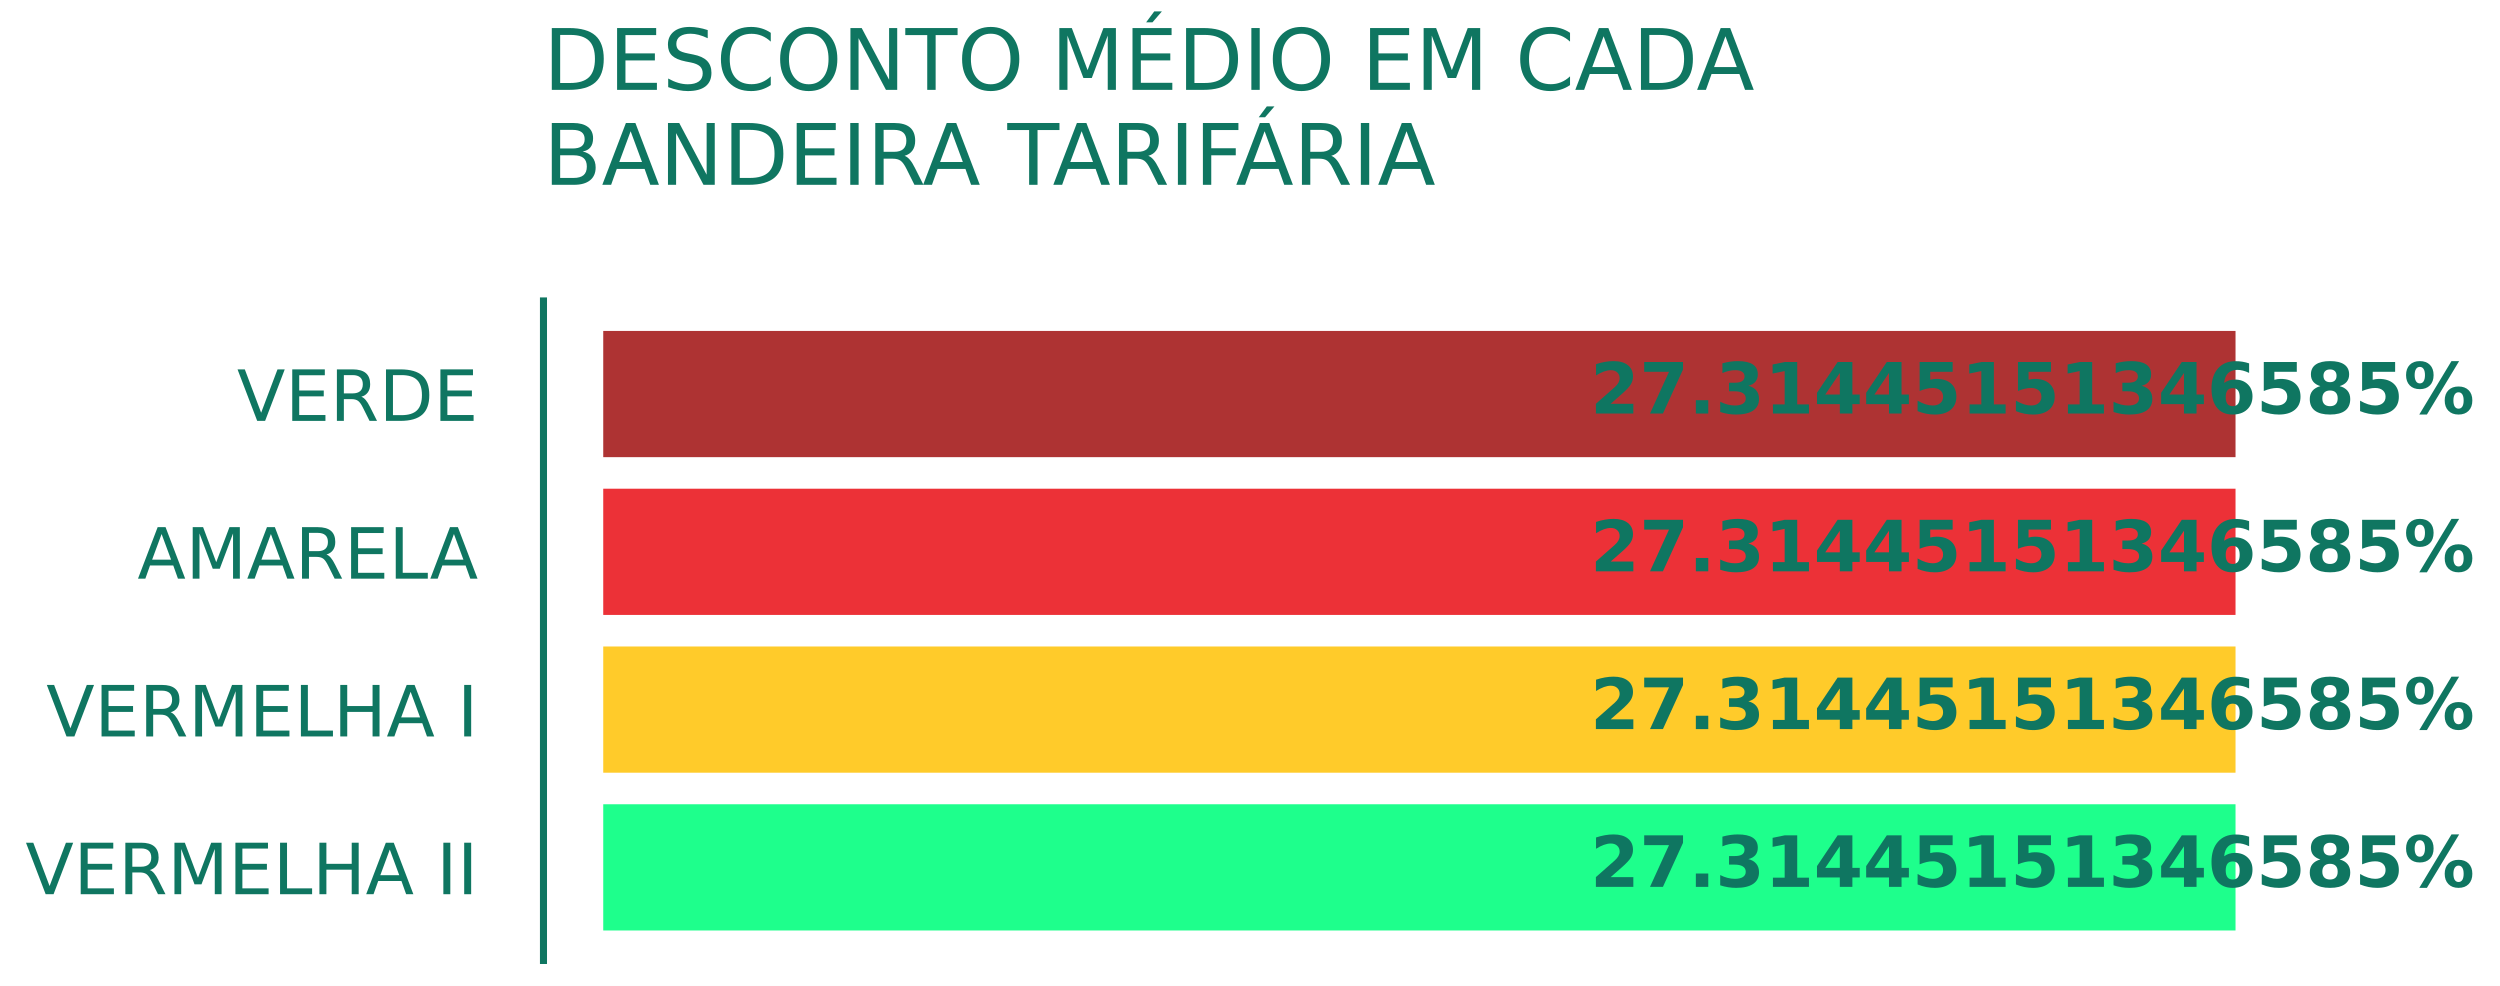
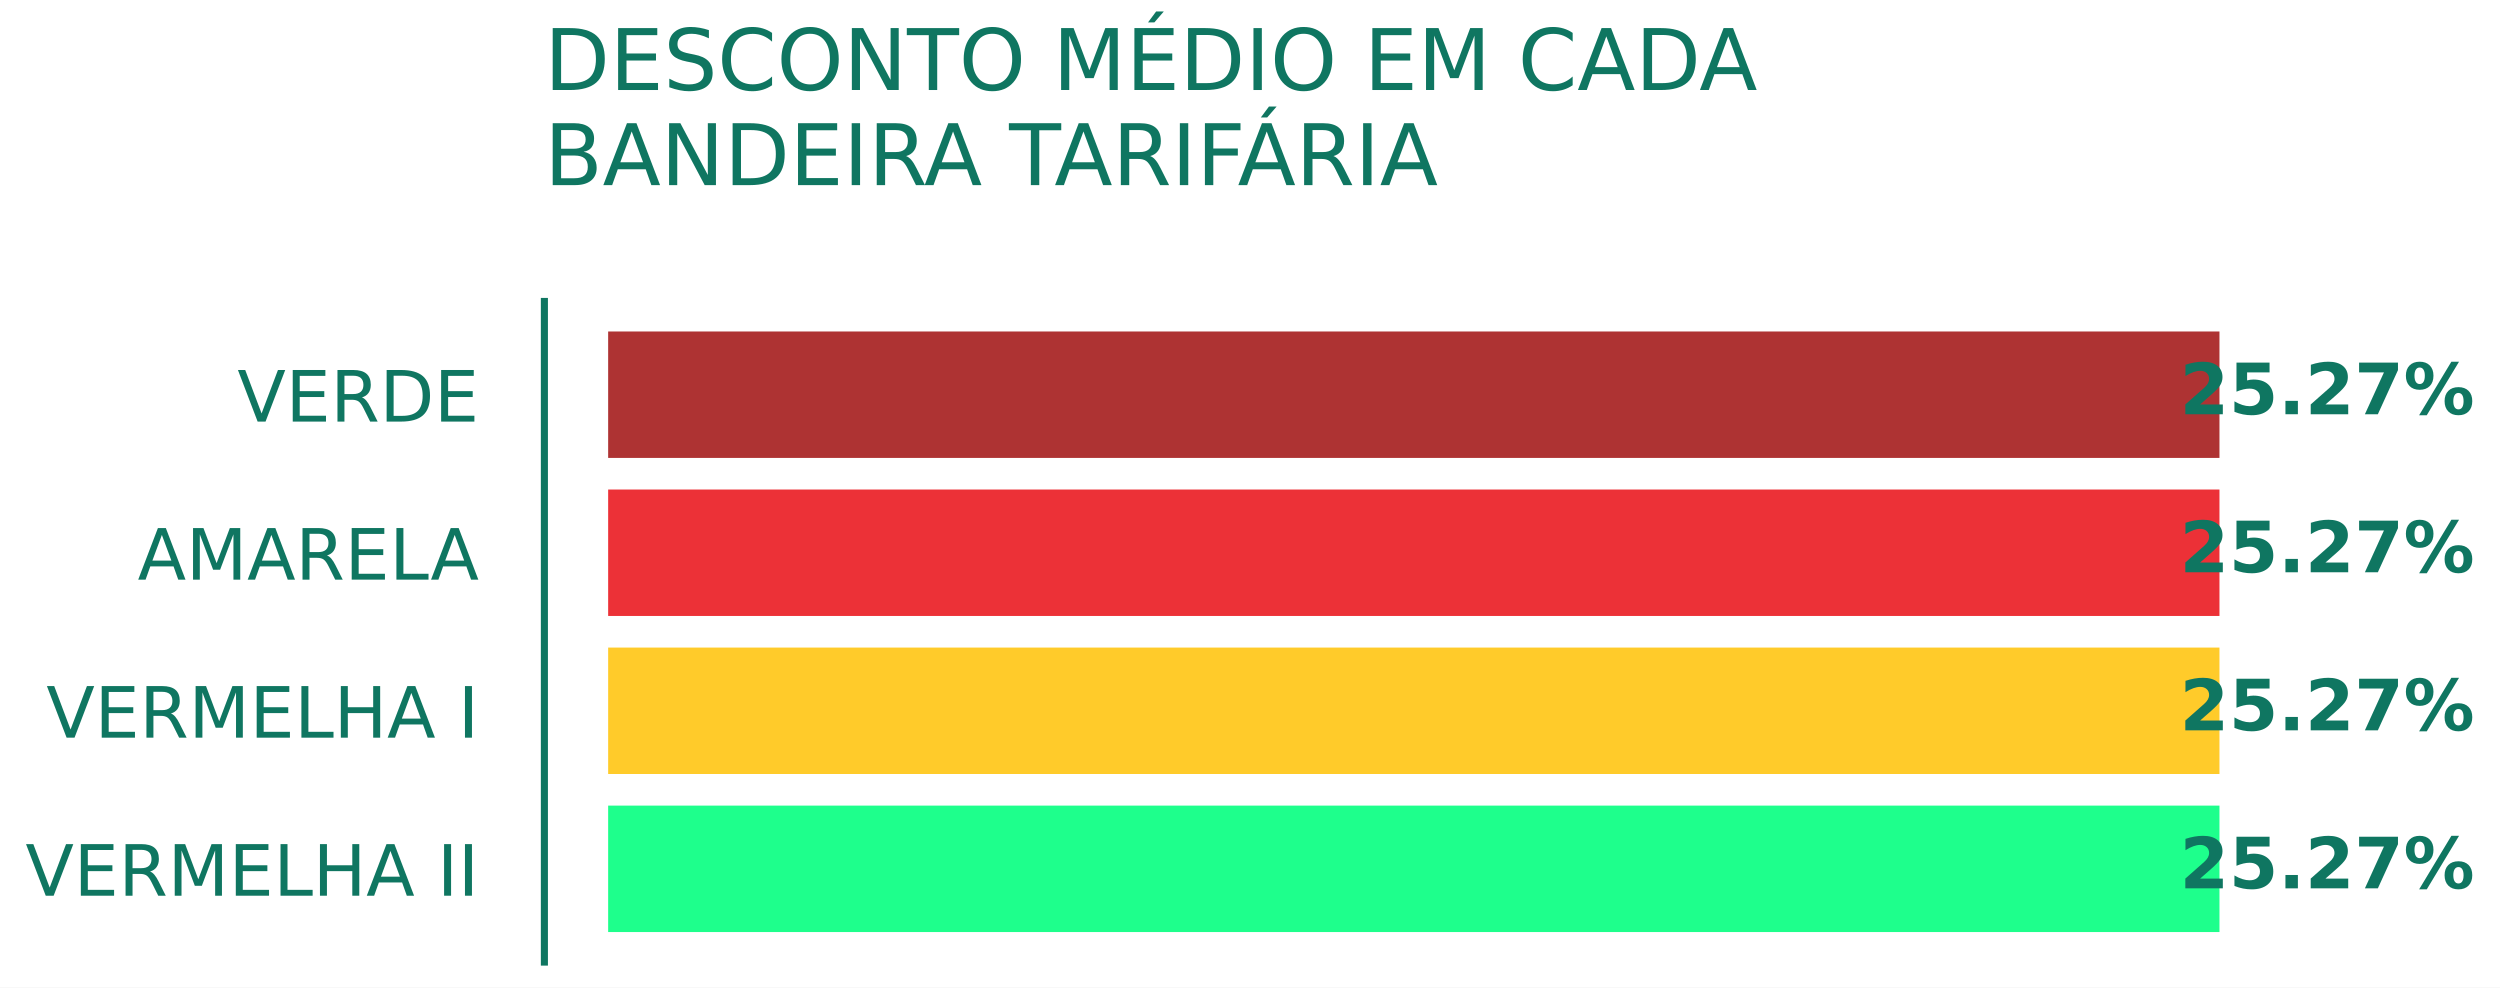
- <svg xmlns="http://www.w3.org/2000/svg" xmlns:xlink="http://www.w3.org/1999/xlink" width="707.624pt" height="279.058pt" viewBox="0 0 707.624 279.058" version="1.1">
+ <svg xmlns="http://www.w3.org/2000/svg" xmlns:xlink="http://www.w3.org/1999/xlink" width="706.44pt" height="279.058pt" viewBox="0 0 706.44 279.058" version="1.1">
  <defs>
    <style type="text/css">*{stroke-linejoin: round; stroke-linecap: butt}</style>
  </defs>
  <g id="figure_1">
    <g id="patch_1">
-       <path d="M 0 279.058  L 707.624 279.058  L 707.624 0  L 0 0  z " style="fill: #ffffff" />
+       <path d="M 0 279.058  L 706.44 279.058  L 706.44 0  L 0 0  z " style="fill: #ffffff" />
    </g>
    <g id="axes_1">
      <g id="patch_2">
-         <path d="M 153.831 271.858  L 655.866 271.858  L 655.866 85.186  L 153.831 85.186  z " style="fill: #ffffff" />
+         <path d="M 153.831 271.858  L 649.934 271.858  L 649.934 85.186  L 153.831 85.186  z " style="fill: #ffffff" />
      </g>
      <g id="patch_3">
-         <path d="M 170.746 263.373  L 632.765 263.373  L 632.765 227.646  L 170.746 227.646  z " clip-path="url(#p24c1c296fa)" style="fill: #1eff8c" />
+         <path d="M 171.849 263.373  L 627.169 263.373  L 627.169 227.646  L 171.849 227.646  z " clip-path="url(#p8f8e4498f1)" style="fill: #1eff8c" />
      </g>
      <g id="patch_4">
-         <path d="M 170.746 218.714  L 632.765 218.714  L 632.765 182.988  L 170.746 182.988  z " clip-path="url(#p24c1c296fa)" style="fill: #ffcb2a" />
+         <path d="M 171.849 218.714  L 627.169 218.714  L 627.169 182.988  L 171.849 182.988  z " clip-path="url(#p8f8e4498f1)" style="fill: #ffcb2a" />
      </g>
      <g id="patch_5">
-         <path d="M 170.746 174.056  L 632.765 174.056  L 632.765 138.329  L 170.746 138.329  z " clip-path="url(#p24c1c296fa)" style="fill: #ec3137" />
+         <path d="M 171.849 174.056  L 627.169 174.056  L 627.169 138.329  L 171.849 138.329  z " clip-path="url(#p8f8e4498f1)" style="fill: #ec3137" />
      </g>
      <g id="patch_6">
-         <path d="M 170.746 129.398  L 632.765 129.398  L 632.765 93.671  L 170.746 93.671  z " clip-path="url(#p24c1c296fa)" style="fill: #ae3333" />
+         <path d="M 171.849 129.398  L 627.169 129.398  L 627.169 93.671  L 171.849 93.671  z " clip-path="url(#p8f8e4498f1)" style="fill: #ae3333" />
      </g>
      <g id="matplotlib.axis_1">
        <g id="ytick_1">
          <g id="text_1">
            <g style="fill: #0f7661" transform="translate(7.2 253.1077) scale(0.2 -0.2)">
              <defs>
                <path id="DejaVuSans-56" d="M 1831 0  L 50 4666  L 709 4666  L 2188 738  L 3669 4666  L 4325 4666  L 2547 0  L 1831 0  z " transform="scale(0.015625)" />
                <path id="DejaVuSans-45" d="M 628 4666  L 3578 4666  L 3578 4134  L 1259 4134  L 1259 2753  L 3481 2753  L 3481 2222  L 1259 2222  L 1259 531  L 3634 531  L 3634 0  L 628 0  L 628 4666  z " transform="scale(0.015625)" />
                <path id="DejaVuSans-52" d="M 2841 2188  Q 3044 2119 3236 1894  Q 3428 1669 3622 1275  L 4263 0  L 3584 0  L 2988 1197  Q 2756 1666 2539 1819  Q 2322 1972 1947 1972  L 1259 1972  L 1259 0  L 628 0  L 628 4666  L 2053 4666  Q 2853 4666 3247 4331  Q 3641 3997 3641 3322  Q 3641 2881 3436 2590  Q 3231 2300 2841 2188  z M 1259 4147  L 1259 2491  L 2053 2491  Q 2509 2491 2742 2702  Q 2975 2913 2975 3322  Q 2975 3731 2742 3939  Q 2509 4147 2053 4147  L 1259 4147  z " transform="scale(0.015625)" />
                <path id="DejaVuSans-4d" d="M 628 4666  L 1569 4666  L 2759 1491  L 3956 4666  L 4897 4666  L 4897 0  L 4281 0  L 4281 4097  L 3078 897  L 2444 897  L 1241 4097  L 1241 0  L 628 0  L 628 4666  z " transform="scale(0.015625)" />
                <path id="DejaVuSans-4c" d="M 628 4666  L 1259 4666  L 1259 531  L 3531 531  L 3531 0  L 628 0  L 628 4666  z " transform="scale(0.015625)" />
                <path id="DejaVuSans-48" d="M 628 4666  L 1259 4666  L 1259 2753  L 3553 2753  L 3553 4666  L 4184 4666  L 4184 0  L 3553 0  L 3553 2222  L 1259 2222  L 1259 0  L 628 0  L 628 4666  z " transform="scale(0.015625)" />
                <path id="DejaVuSans-41" d="M 2188 4044  L 1331 1722  L 3047 1722  L 2188 4044  z M 1831 4666  L 2547 4666  L 4325 0  L 3669 0  L 3244 1197  L 1141 1197  L 716 0  L 50 0  L 1831 4666  z " transform="scale(0.015625)" />
                <path id="DejaVuSans-20" transform="scale(0.015625)" />
                <path id="DejaVuSans-49" d="M 628 4666  L 1259 4666  L 1259 0  L 628 0  L 628 4666  z " transform="scale(0.015625)" />
              </defs>
              <use xlink:href="#DejaVuSans-56" />
-               <use xlink:href="#DejaVuSans-45" x="68.408" />
-               <use xlink:href="#DejaVuSans-52" x="131.592" />
-               <use xlink:href="#DejaVuSans-4d" x="201.074" />
-               <use xlink:href="#DejaVuSans-45" x="287.354" />
-               <use xlink:href="#DejaVuSans-4c" x="350.537" />
-               <use xlink:href="#DejaVuSans-48" x="406.25" />
-               <use xlink:href="#DejaVuSans-41" x="481.445" />
-               <use xlink:href="#DejaVuSans-20" x="549.854" />
-               <use xlink:href="#DejaVuSans-49" x="581.641" />
-               <use xlink:href="#DejaVuSans-49" x="611.133" />
+               <use xlink:href="#DejaVuSans-45" transform="translate(68.4082 0)" />
+               <use xlink:href="#DejaVuSans-52" transform="translate(131.5918 0)" />
+               <use xlink:href="#DejaVuSans-4d" transform="translate(201.0742 0)" />
+               <use xlink:href="#DejaVuSans-45" transform="translate(287.3535 0)" />
+               <use xlink:href="#DejaVuSans-4c" transform="translate(350.5371 0)" />
+               <use xlink:href="#DejaVuSans-48" transform="translate(406.25 0)" />
+               <use xlink:href="#DejaVuSans-41" transform="translate(481.4453 0)" />
+               <use xlink:href="#DejaVuSans-20" transform="translate(549.8535 0)" />
+               <use xlink:href="#DejaVuSans-49" transform="translate(581.6406 0)" />
+               <use xlink:href="#DejaVuSans-49" transform="translate(611.1328 0)" />
            </g>
          </g>
        </g>
        <g id="ytick_2">
          <g id="text_2">
            <g style="fill: #0f7661" transform="translate(13.1 208.4494) scale(0.2 -0.2)">
              <use xlink:href="#DejaVuSans-56" />
-               <use xlink:href="#DejaVuSans-45" x="68.408" />
-               <use xlink:href="#DejaVuSans-52" x="131.592" />
-               <use xlink:href="#DejaVuSans-4d" x="201.074" />
-               <use xlink:href="#DejaVuSans-45" x="287.354" />
-               <use xlink:href="#DejaVuSans-4c" x="350.537" />
-               <use xlink:href="#DejaVuSans-48" x="406.25" />
-               <use xlink:href="#DejaVuSans-41" x="481.445" />
-               <use xlink:href="#DejaVuSans-20" x="549.854" />
-               <use xlink:href="#DejaVuSans-49" x="581.641" />
+               <use xlink:href="#DejaVuSans-45" transform="translate(68.4082 0)" />
+               <use xlink:href="#DejaVuSans-52" transform="translate(131.5918 0)" />
+               <use xlink:href="#DejaVuSans-4d" transform="translate(201.0742 0)" />
+               <use xlink:href="#DejaVuSans-45" transform="translate(287.3535 0)" />
+               <use xlink:href="#DejaVuSans-4c" transform="translate(350.5371 0)" />
+               <use xlink:href="#DejaVuSans-48" transform="translate(406.25 0)" />
+               <use xlink:href="#DejaVuSans-41" transform="translate(481.4453 0)" />
+               <use xlink:href="#DejaVuSans-20" transform="translate(549.8535 0)" />
+               <use xlink:href="#DejaVuSans-49" transform="translate(581.6406 0)" />
            </g>
          </g>
        </g>
        <g id="ytick_3">
          <g id="text_3">
            <g style="fill: #0f7661" transform="translate(38.90313 163.791) scale(0.2 -0.2)">
              <use xlink:href="#DejaVuSans-41" />
-               <use xlink:href="#DejaVuSans-4d" x="68.408" />
-               <use xlink:href="#DejaVuSans-41" x="154.688" />
-               <use xlink:href="#DejaVuSans-52" x="223.096" />
-               <use xlink:href="#DejaVuSans-45" x="292.578" />
-               <use xlink:href="#DejaVuSans-4c" x="355.762" />
-               <use xlink:href="#DejaVuSans-41" x="413.725" />
+               <use xlink:href="#DejaVuSans-4d" transform="translate(68.4082 0)" />
+               <use xlink:href="#DejaVuSans-41" transform="translate(154.6875 0)" />
+               <use xlink:href="#DejaVuSans-52" transform="translate(223.0957 0)" />
+               <use xlink:href="#DejaVuSans-45" transform="translate(292.5781 0)" />
+               <use xlink:href="#DejaVuSans-4c" transform="translate(355.7617 0)" />
+               <use xlink:href="#DejaVuSans-41" transform="translate(413.7246 0)" />
            </g>
          </g>
        </g>
        <g id="ytick_4">
          <g id="text_4">
            <g style="fill: #0f7661" transform="translate(67.07812 119.1326) scale(0.2 -0.2)">
              <defs>
                <path id="DejaVuSans-44" d="M 1259 4147  L 1259 519  L 2022 519  Q 2988 519 3436 956  Q 3884 1394 3884 2338  Q 3884 3275 3436 3711  Q 2988 4147 2022 4147  L 1259 4147  z M 628 4666  L 1925 4666  Q 3281 4666 3915 4102  Q 4550 3538 4550 2338  Q 4550 1131 3912 565  Q 3275 0 1925 0  L 628 0  L 628 4666  z " transform="scale(0.015625)" />
              </defs>
              <use xlink:href="#DejaVuSans-56" />
-               <use xlink:href="#DejaVuSans-45" x="68.408" />
-               <use xlink:href="#DejaVuSans-52" x="131.592" />
-               <use xlink:href="#DejaVuSans-44" x="201.074" />
-               <use xlink:href="#DejaVuSans-45" x="278.076" />
+               <use xlink:href="#DejaVuSans-45" transform="translate(68.4082 0)" />
+               <use xlink:href="#DejaVuSans-52" transform="translate(131.5918 0)" />
+               <use xlink:href="#DejaVuSans-44" transform="translate(201.0742 0)" />
+               <use xlink:href="#DejaVuSans-45" transform="translate(278.0762 0)" />
            </g>
          </g>
        </g>
      </g>
      <g id="patch_7">
        <path d="M 153.831 271.858  L 153.831 85.186  " style="fill: none; stroke: #0f7661; stroke-width: 2; stroke-linejoin: miter; stroke-linecap: square" />
      </g>
      <g id="text_5">
-         <g style="fill: #0f7661" transform="translate(450.1365 251.0281) scale(0.2 -0.2)">
+         <g style="fill: #0f7661" transform="translate(615.9396 251.0281) scale(0.2 -0.2)">
          <defs>
            <path id="DejaVuSans-Bold-32" d="M 1844 884  L 3897 884  L 3897 0  L 506 0  L 506 884  L 2209 2388  Q 2438 2594 2547 2791  Q 2656 2988 2656 3200  Q 2656 3528 2436 3728  Q 2216 3928 1850 3928  Q 1569 3928 1234 3808  Q 900 3688 519 3450  L 519 4475  Q 925 4609 1322 4679  Q 1719 4750 2100 4750  Q 2938 4750 3402 4381  Q 3866 4013 3866 3353  Q 3866 2972 3669 2642  Q 3472 2313 2841 1759  L 1844 884  z " transform="scale(0.015625)" />
+             <path id="DejaVuSans-Bold-35" d="M 678 4666  L 3669 4666  L 3669 3781  L 1638 3781  L 1638 3059  Q 1775 3097 1914 3117  Q 2053 3138 2203 3138  Q 3056 3138 3531 2711  Q 4006 2284 4006 1522  Q 4006 766 3489 337  Q 2972 -91 2053 -91  Q 1656 -91 1267 -14  Q 878 63 494 219  L 494 1166  Q 875 947 1217 837  Q 1559 728 1863 728  Q 2300 728 2551 942  Q 2803 1156 2803 1522  Q 2803 1891 2551 2103  Q 2300 2316 1863 2316  Q 1603 2316 1309 2248  Q 1016 2181 678 2041  L 678 4666  z " transform="scale(0.015625)" />
+             <path id="DejaVuSans-Bold-2e" d="M 653 1209  L 1778 1209  L 1778 0  L 653 0  L 653 1209  z " transform="scale(0.015625)" />
            <path id="DejaVuSans-Bold-37" d="M 428 4666  L 3944 4666  L 3944 3988  L 2125 0  L 953 0  L 2675 3781  L 428 3781  L 428 4666  z " transform="scale(0.015625)" />
-             <path id="DejaVuSans-Bold-2e" d="M 653 1209  L 1778 1209  L 1778 0  L 653 0  L 653 1209  z " transform="scale(0.015625)" />
-             <path id="DejaVuSans-Bold-33" d="M 2981 2516  Q 3453 2394 3698 2092  Q 3944 1791 3944 1325  Q 3944 631 3412 270  Q 2881 -91 1863 -91  Q 1503 -91 1142 -33  Q 781 25 428 141  L 428 1069  Q 766 900 1098 814  Q 1431 728 1753 728  Q 2231 728 2486 893  Q 2741 1059 2741 1369  Q 2741 1688 2480 1852  Q 2219 2016 1709 2016  L 1228 2016  L 1228 2791  L 1734 2791  Q 2188 2791 2409 2933  Q 2631 3075 2631 3366  Q 2631 3634 2415 3781  Q 2200 3928 1806 3928  Q 1516 3928 1219 3862  Q 922 3797 628 3669  L 628 4550  Q 984 4650 1334 4700  Q 1684 4750 2022 4750  Q 2931 4750 3382 4451  Q 3834 4153 3834 3553  Q 3834 3144 3618 2883  Q 3403 2622 2981 2516  z " transform="scale(0.015625)" />
-             <path id="DejaVuSans-Bold-31" d="M 750 831  L 1813 831  L 1813 3847  L 722 3622  L 722 4441  L 1806 4666  L 2950 4666  L 2950 831  L 4013 831  L 4013 0  L 750 0  L 750 831  z " transform="scale(0.015625)" />
-             <path id="DejaVuSans-Bold-34" d="M 2356 3675  L 1038 1722  L 2356 1722  L 2356 3675  z M 2156 4666  L 3494 4666  L 3494 1722  L 4159 1722  L 4159 850  L 3494 850  L 3494 0  L 2356 0  L 2356 850  L 288 850  L 288 1881  L 2156 4666  z " transform="scale(0.015625)" />
-             <path id="DejaVuSans-Bold-35" d="M 678 4666  L 3669 4666  L 3669 3781  L 1638 3781  L 1638 3059  Q 1775 3097 1914 3117  Q 2053 3138 2203 3138  Q 3056 3138 3531 2711  Q 4006 2284 4006 1522  Q 4006 766 3489 337  Q 2972 -91 2053 -91  Q 1656 -91 1267 -14  Q 878 63 494 219  L 494 1166  Q 875 947 1217 837  Q 1559 728 1863 728  Q 2300 728 2551 942  Q 2803 1156 2803 1522  Q 2803 1891 2551 2103  Q 2300 2316 1863 2316  Q 1603 2316 1309 2248  Q 1016 2181 678 2041  L 678 4666  z " transform="scale(0.015625)" />
-             <path id="DejaVuSans-Bold-36" d="M 2316 2303  Q 2000 2303 1842 2098  Q 1684 1894 1684 1484  Q 1684 1075 1842 870  Q 2000 666 2316 666  Q 2634 666 2792 870  Q 2950 1075 2950 1484  Q 2950 1894 2792 2098  Q 2634 2303 2316 2303  z M 3803 4544  L 3803 3681  Q 3506 3822 3243 3889  Q 2981 3956 2731 3956  Q 2194 3956 1894 3657  Q 1594 3359 1544 2772  Q 1750 2925 1990 3001  Q 2231 3078 2516 3078  Q 3231 3078 3670 2659  Q 4109 2241 4109 1563  Q 4109 813 3618 361  Q 3128 -91 2303 -91  Q 1394 -91 895 523  Q 397 1138 397 2266  Q 397 3422 980 4083  Q 1563 4744 2578 4744  Q 2900 4744 3203 4694  Q 3506 4644 3803 4544  z " transform="scale(0.015625)" />
-             <path id="DejaVuSans-Bold-38" d="M 2228 2088  Q 1891 2088 1709 1903  Q 1528 1719 1528 1375  Q 1528 1031 1709 848  Q 1891 666 2228 666  Q 2563 666 2741 848  Q 2919 1031 2919 1375  Q 2919 1722 2741 1905  Q 2563 2088 2228 2088  z M 1350 2484  Q 925 2613 709 2878  Q 494 3144 494 3541  Q 494 4131 934 4440  Q 1375 4750 2228 4750  Q 3075 4750 3515 4442  Q 3956 4134 3956 3541  Q 3956 3144 3739 2878  Q 3522 2613 3097 2484  Q 3572 2353 3814 2058  Q 4056 1763 4056 1313  Q 4056 619 3595 264  Q 3134 -91 2228 -91  Q 1319 -91 855 264  Q 391 619 391 1313  Q 391 1763 633 2058  Q 875 2353 1350 2484  z M 1631 3419  Q 1631 3141 1786 2991  Q 1941 2841 2228 2841  Q 2509 2841 2662 2991  Q 2816 3141 2816 3419  Q 2816 3697 2662 3845  Q 2509 3994 2228 3994  Q 1941 3994 1786 3844  Q 1631 3694 1631 3419  z " transform="scale(0.015625)" />
            <path id="DejaVuSans-Bold-25" d="M 4959 1925  Q 4738 1925 4616 1733  Q 4494 1541 4494 1184  Q 4494 825 4614 633  Q 4734 441 4959 441  Q 5184 441 5303 633  Q 5422 825 5422 1184  Q 5422 1541 5301 1733  Q 5181 1925 4959 1925  z M 4959 2450  Q 5541 2450 5875 2112  Q 6209 1775 6209 1184  Q 6209 594 5875 251  Q 5541 -91 4959 -91  Q 4378 -91 4042 251  Q 3706 594 3706 1184  Q 3706 1772 4042 2111  Q 4378 2450 4959 2450  z M 2094 -91  L 1403 -91  L 4319 4750  L 5013 4750  L 2094 -91  z M 1453 4750  Q 2034 4750 2367 4411  Q 2700 4072 2700 3481  Q 2700 2891 2367 2550  Q 2034 2209 1453 2209  Q 872 2209 539 2550  Q 206 2891 206 3481  Q 206 4072 539 4411  Q 872 4750 1453 4750  z M 1453 4225  Q 1228 4225 1106 4031  Q 984 3838 984 3481  Q 984 3122 1106 2926  Q 1228 2731 1453 2731  Q 1678 2731 1798 2926  Q 1919 3122 1919 3481  Q 1919 3838 1797 4031  Q 1675 4225 1453 4225  z " transform="scale(0.015625)" />
          </defs>
          <use xlink:href="#DejaVuSans-Bold-32" />
-           <use xlink:href="#DejaVuSans-Bold-37" x="69.58" />
-           <use xlink:href="#DejaVuSans-Bold-2e" x="139.16" />
-           <use xlink:href="#DejaVuSans-Bold-33" x="177.148" />
-           <use xlink:href="#DejaVuSans-Bold-31" x="246.729" />
-           <use xlink:href="#DejaVuSans-Bold-34" x="316.309" />
-           <use xlink:href="#DejaVuSans-Bold-34" x="385.889" />
-           <use xlink:href="#DejaVuSans-Bold-35" x="455.469" />
-           <use xlink:href="#DejaVuSans-Bold-31" x="525.049" />
-           <use xlink:href="#DejaVuSans-Bold-35" x="594.629" />
-           <use xlink:href="#DejaVuSans-Bold-31" x="664.209" />
-           <use xlink:href="#DejaVuSans-Bold-33" x="733.789" />
-           <use xlink:href="#DejaVuSans-Bold-34" x="803.369" />
-           <use xlink:href="#DejaVuSans-Bold-36" x="872.949" />
-           <use xlink:href="#DejaVuSans-Bold-35" x="942.529" />
-           <use xlink:href="#DejaVuSans-Bold-38" x="1012.109" />
-           <use xlink:href="#DejaVuSans-Bold-35" x="1081.689" />
-           <use xlink:href="#DejaVuSans-Bold-25" x="1151.27" />
+           <use xlink:href="#DejaVuSans-Bold-35" transform="translate(69.58008 0)" />
+           <use xlink:href="#DejaVuSans-Bold-2e" transform="translate(139.1602 0)" />
+           <use xlink:href="#DejaVuSans-Bold-32" transform="translate(177.1484 0)" />
+           <use xlink:href="#DejaVuSans-Bold-37" transform="translate(246.7285 0)" />
+           <use xlink:href="#DejaVuSans-Bold-25" transform="translate(316.3086 0)" />
        </g>
      </g>
      <g id="text_6">
-         <g style="fill: #0f7661" transform="translate(450.1365 206.3697) scale(0.2 -0.2)">
-           <use xlink:href="#DejaVuSans-Bold-32" />
-           <use xlink:href="#DejaVuSans-Bold-37" x="69.58" />
-           <use xlink:href="#DejaVuSans-Bold-2e" x="139.16" />
-           <use xlink:href="#DejaVuSans-Bold-33" x="177.148" />
-           <use xlink:href="#DejaVuSans-Bold-31" x="246.729" />
-           <use xlink:href="#DejaVuSans-Bold-34" x="316.309" />
-           <use xlink:href="#DejaVuSans-Bold-34" x="385.889" />
-           <use xlink:href="#DejaVuSans-Bold-35" x="455.469" />
-           <use xlink:href="#DejaVuSans-Bold-31" x="525.049" />
-           <use xlink:href="#DejaVuSans-Bold-35" x="594.629" />
-           <use xlink:href="#DejaVuSans-Bold-31" x="664.209" />
-           <use xlink:href="#DejaVuSans-Bold-33" x="733.789" />
-           <use xlink:href="#DejaVuSans-Bold-34" x="803.369" />
-           <use xlink:href="#DejaVuSans-Bold-36" x="872.949" />
-           <use xlink:href="#DejaVuSans-Bold-35" x="942.529" />
-           <use xlink:href="#DejaVuSans-Bold-38" x="1012.109" />
-           <use xlink:href="#DejaVuSans-Bold-35" x="1081.689" />
-           <use xlink:href="#DejaVuSans-Bold-25" x="1151.27" />
+         <g style="fill: #0f7661" transform="translate(615.9396 206.3697) scale(0.2 -0.2)">
+           <use xlink:href="#DejaVuSans-Bold-32" />
+           <use xlink:href="#DejaVuSans-Bold-35" transform="translate(69.58008 0)" />
+           <use xlink:href="#DejaVuSans-Bold-2e" transform="translate(139.1602 0)" />
+           <use xlink:href="#DejaVuSans-Bold-32" transform="translate(177.1484 0)" />
+           <use xlink:href="#DejaVuSans-Bold-37" transform="translate(246.7285 0)" />
+           <use xlink:href="#DejaVuSans-Bold-25" transform="translate(316.3086 0)" />
        </g>
      </g>
      <g id="text_7">
-         <g style="fill: #0f7661" transform="translate(450.1365 161.7113) scale(0.2 -0.2)">
-           <use xlink:href="#DejaVuSans-Bold-32" />
-           <use xlink:href="#DejaVuSans-Bold-37" x="69.58" />
-           <use xlink:href="#DejaVuSans-Bold-2e" x="139.16" />
-           <use xlink:href="#DejaVuSans-Bold-33" x="177.148" />
-           <use xlink:href="#DejaVuSans-Bold-31" x="246.729" />
-           <use xlink:href="#DejaVuSans-Bold-34" x="316.309" />
-           <use xlink:href="#DejaVuSans-Bold-34" x="385.889" />
-           <use xlink:href="#DejaVuSans-Bold-35" x="455.469" />
-           <use xlink:href="#DejaVuSans-Bold-31" x="525.049" />
-           <use xlink:href="#DejaVuSans-Bold-35" x="594.629" />
-           <use xlink:href="#DejaVuSans-Bold-31" x="664.209" />
-           <use xlink:href="#DejaVuSans-Bold-33" x="733.789" />
-           <use xlink:href="#DejaVuSans-Bold-34" x="803.369" />
-           <use xlink:href="#DejaVuSans-Bold-36" x="872.949" />
-           <use xlink:href="#DejaVuSans-Bold-35" x="942.529" />
-           <use xlink:href="#DejaVuSans-Bold-38" x="1012.109" />
-           <use xlink:href="#DejaVuSans-Bold-35" x="1081.689" />
-           <use xlink:href="#DejaVuSans-Bold-25" x="1151.27" />
+         <g style="fill: #0f7661" transform="translate(615.9396 161.7113) scale(0.2 -0.2)">
+           <use xlink:href="#DejaVuSans-Bold-32" />
+           <use xlink:href="#DejaVuSans-Bold-35" transform="translate(69.58008 0)" />
+           <use xlink:href="#DejaVuSans-Bold-2e" transform="translate(139.1602 0)" />
+           <use xlink:href="#DejaVuSans-Bold-32" transform="translate(177.1484 0)" />
+           <use xlink:href="#DejaVuSans-Bold-37" transform="translate(246.7285 0)" />
+           <use xlink:href="#DejaVuSans-Bold-25" transform="translate(316.3086 0)" />
        </g>
      </g>
      <g id="text_8">
-         <g style="fill: #0f7661" transform="translate(450.1365 117.0529) scale(0.2 -0.2)">
-           <use xlink:href="#DejaVuSans-Bold-32" />
-           <use xlink:href="#DejaVuSans-Bold-37" x="69.58" />
-           <use xlink:href="#DejaVuSans-Bold-2e" x="139.16" />
-           <use xlink:href="#DejaVuSans-Bold-33" x="177.148" />
-           <use xlink:href="#DejaVuSans-Bold-31" x="246.729" />
-           <use xlink:href="#DejaVuSans-Bold-34" x="316.309" />
-           <use xlink:href="#DejaVuSans-Bold-34" x="385.889" />
-           <use xlink:href="#DejaVuSans-Bold-35" x="455.469" />
-           <use xlink:href="#DejaVuSans-Bold-31" x="525.049" />
-           <use xlink:href="#DejaVuSans-Bold-35" x="594.629" />
-           <use xlink:href="#DejaVuSans-Bold-31" x="664.209" />
-           <use xlink:href="#DejaVuSans-Bold-33" x="733.789" />
-           <use xlink:href="#DejaVuSans-Bold-34" x="803.369" />
-           <use xlink:href="#DejaVuSans-Bold-36" x="872.949" />
-           <use xlink:href="#DejaVuSans-Bold-35" x="942.529" />
-           <use xlink:href="#DejaVuSans-Bold-38" x="1012.109" />
-           <use xlink:href="#DejaVuSans-Bold-35" x="1081.689" />
-           <use xlink:href="#DejaVuSans-Bold-25" x="1151.27" />
+         <g style="fill: #0f7661" transform="translate(615.9396 117.0529) scale(0.2 -0.2)">
+           <use xlink:href="#DejaVuSans-Bold-32" />
+           <use xlink:href="#DejaVuSans-Bold-35" transform="translate(69.58008 0)" />
+           <use xlink:href="#DejaVuSans-Bold-2e" transform="translate(139.1602 0)" />
+           <use xlink:href="#DejaVuSans-Bold-32" transform="translate(177.1484 0)" />
+           <use xlink:href="#DejaVuSans-Bold-37" transform="translate(246.7285 0)" />
+           <use xlink:href="#DejaVuSans-Bold-25" transform="translate(316.3086 0)" />
        </g>
      </g>
      <g id="text_9">
        <g style="fill: #0f7661" transform="translate(153.8313 25.43625) scale(0.24 -0.24)">
          <defs>
            <path id="DejaVuSans-53" d="M 3425 4513  L 3425 3897  Q 3066 4069 2747 4153  Q 2428 4238 2131 4238  Q 1616 4238 1336 4038  Q 1056 3838 1056 3469  Q 1056 3159 1242 3001  Q 1428 2844 1947 2747  L 2328 2669  Q 3034 2534 3370 2195  Q 3706 1856 3706 1288  Q 3706 609 3251 259  Q 2797 -91 1919 -91  Q 1588 -91 1214 -16  Q 841 59 441 206  L 441 856  Q 825 641 1194 531  Q 1563 422 1919 422  Q 2459 422 2753 634  Q 3047 847 3047 1241  Q 3047 1584 2836 1778  Q 2625 1972 2144 2069  L 1759 2144  Q 1053 2284 737 2584  Q 422 2884 422 3419  Q 422 4038 858 4394  Q 1294 4750 2059 4750  Q 2388 4750 2728 4690  Q 3069 4631 3425 4513  z " transform="scale(0.015625)" />
            <path id="DejaVuSans-43" d="M 4122 4306  L 4122 3641  Q 3803 3938 3442 4084  Q 3081 4231 2675 4231  Q 1875 4231 1450 3742  Q 1025 3253 1025 2328  Q 1025 1406 1450 917  Q 1875 428 2675 428  Q 3081 428 3442 575  Q 3803 722 4122 1019  L 4122 359  Q 3791 134 3420 21  Q 3050 -91 2638 -91  Q 1578 -91 968 557  Q 359 1206 359 2328  Q 359 3453 968 4101  Q 1578 4750 2638 4750  Q 3056 4750 3426 4639  Q 3797 4528 4122 4306  z " transform="scale(0.015625)" />
            <path id="DejaVuSans-4f" d="M 2522 4238  Q 1834 4238 1429 3725  Q 1025 3213 1025 2328  Q 1025 1447 1429 934  Q 1834 422 2522 422  Q 3209 422 3611 934  Q 4013 1447 4013 2328  Q 4013 3213 3611 3725  Q 3209 4238 2522 4238  z M 2522 4750  Q 3503 4750 4090 4092  Q 4678 3434 4678 2328  Q 4678 1225 4090 567  Q 3503 -91 2522 -91  Q 1538 -91 948 565  Q 359 1222 359 2328  Q 359 3434 948 4092  Q 1538 4750 2522 4750  z " transform="scale(0.015625)" />
            <path id="DejaVuSans-4e" d="M 628 4666  L 1478 4666  L 3547 763  L 3547 4666  L 4159 4666  L 4159 0  L 3309 0  L 1241 3903  L 1241 0  L 628 0  L 628 4666  z " transform="scale(0.015625)" />
            <path id="DejaVuSans-54" d="M -19 4666  L 3928 4666  L 3928 4134  L 2272 4134  L 2272 0  L 1638 0  L 1638 4134  L -19 4134  L -19 4666  z " transform="scale(0.015625)" />
            <path id="DejaVuSans-c9" d="M 628 4666  L 3578 4666  L 3578 4134  L 1259 4134  L 1259 2753  L 3481 2753  L 3481 2222  L 1259 2222  L 1259 531  L 3634 531  L 3634 0  L 628 0  L 628 4666  z M 2268 5921  L 2846 5921  L 2134 5096  L 1655 5096  L 2268 5921  z " transform="scale(0.015625)" />
          </defs>
          <use xlink:href="#DejaVuSans-44" />
-           <use xlink:href="#DejaVuSans-45" x="77.002" />
-           <use xlink:href="#DejaVuSans-53" x="140.186" />
-           <use xlink:href="#DejaVuSans-43" x="203.662" />
-           <use xlink:href="#DejaVuSans-4f" x="273.486" />
-           <use xlink:href="#DejaVuSans-4e" x="352.197" />
-           <use xlink:href="#DejaVuSans-54" x="427.002" />
-           <use xlink:href="#DejaVuSans-4f" x="488.086" />
-           <use xlink:href="#DejaVuSans-20" x="566.797" />
-           <use xlink:href="#DejaVuSans-4d" x="598.584" />
-           <use xlink:href="#DejaVuSans-c9" x="684.863" />
-           <use xlink:href="#DejaVuSans-44" x="748.047" />
-           <use xlink:href="#DejaVuSans-49" x="825.049" />
-           <use xlink:href="#DejaVuSans-4f" x="854.541" />
-           <use xlink:href="#DejaVuSans-20" x="933.252" />
-           <use xlink:href="#DejaVuSans-45" x="965.039" />
-           <use xlink:href="#DejaVuSans-4d" x="1028.223" />
-           <use xlink:href="#DejaVuSans-20" x="1114.502" />
-           <use xlink:href="#DejaVuSans-43" x="1146.289" />
-           <use xlink:href="#DejaVuSans-41" x="1216.113" />
-           <use xlink:href="#DejaVuSans-44" x="1284.521" />
-           <use xlink:href="#DejaVuSans-41" x="1359.773" />
-           <use xlink:href="#DejaVuSans-20" x="1428.182" />
+           <use xlink:href="#DejaVuSans-45" transform="translate(77.00195 0)" />
+           <use xlink:href="#DejaVuSans-53" transform="translate(140.1855 0)" />
+           <use xlink:href="#DejaVuSans-43" transform="translate(203.6621 0)" />
+           <use xlink:href="#DejaVuSans-4f" transform="translate(273.4863 0)" />
+           <use xlink:href="#DejaVuSans-4e" transform="translate(352.1973 0)" />
+           <use xlink:href="#DejaVuSans-54" transform="translate(427.002 0)" />
+           <use xlink:href="#DejaVuSans-4f" transform="translate(488.0859 0)" />
+           <use xlink:href="#DejaVuSans-20" transform="translate(566.7969 0)" />
+           <use xlink:href="#DejaVuSans-4d" transform="translate(598.584 0)" />
+           <use xlink:href="#DejaVuSans-c9" transform="translate(684.8633 0)" />
+           <use xlink:href="#DejaVuSans-44" transform="translate(748.0469 0)" />
+           <use xlink:href="#DejaVuSans-49" transform="translate(825.0488 0)" />
+           <use xlink:href="#DejaVuSans-4f" transform="translate(854.541 0)" />
+           <use xlink:href="#DejaVuSans-20" transform="translate(933.252 0)" />
+           <use xlink:href="#DejaVuSans-45" transform="translate(965.0391 0)" />
+           <use xlink:href="#DejaVuSans-4d" transform="translate(1028.223 0)" />
+           <use xlink:href="#DejaVuSans-20" transform="translate(1114.502 0)" />
+           <use xlink:href="#DejaVuSans-43" transform="translate(1146.289 0)" />
+           <use xlink:href="#DejaVuSans-41" transform="translate(1216.113 0)" />
+           <use xlink:href="#DejaVuSans-44" transform="translate(1284.521 0)" />
+           <use xlink:href="#DejaVuSans-41" transform="translate(1359.773 0)" />
+           <use xlink:href="#DejaVuSans-20" transform="translate(1428.182 0)" />
        </g>
        <g style="fill: #0f7661" transform="translate(153.8313 52.311) scale(0.24 -0.24)">
          <defs>
            <path id="DejaVuSans-42" d="M 1259 2228  L 1259 519  L 2272 519  Q 2781 519 3026 730  Q 3272 941 3272 1375  Q 3272 1813 3026 2020  Q 2781 2228 2272 2228  L 1259 2228  z M 1259 4147  L 1259 2741  L 2194 2741  Q 2656 2741 2882 2914  Q 3109 3088 3109 3444  Q 3109 3797 2882 3972  Q 2656 4147 2194 4147  L 1259 4147  z M 628 4666  L 2241 4666  Q 2963 4666 3353 4366  Q 3744 4066 3744 3513  Q 3744 3084 3544 2831  Q 3344 2578 2956 2516  Q 3422 2416 3680 2098  Q 3938 1781 3938 1306  Q 3938 681 3513 340  Q 3088 0 2303 0  L 628 0  L 628 4666  z " transform="scale(0.015625)" />
            <path id="DejaVuSans-46" d="M 628 4666  L 3309 4666  L 3309 4134  L 1259 4134  L 1259 2759  L 3109 2759  L 3109 2228  L 1259 2228  L 1259 0  L 628 0  L 628 4666  z " transform="scale(0.015625)" />
            <path id="DejaVuSans-c1" d="M 2188 4044  L 1331 1722  L 3047 1722  L 2188 4044  z M 1831 4666  L 2547 4666  L 4325 0  L 3669 0  L 3244 1197  L 1141 1197  L 716 0  L 50 0  L 1831 4666  z M 2356 5921  L 2934 5921  L 2222 5096  L 1743 5096  L 2356 5921  z " transform="scale(0.015625)" />
          </defs>
          <use xlink:href="#DejaVuSans-42" />
-           <use xlink:href="#DejaVuSans-41" x="68.604" />
-           <use xlink:href="#DejaVuSans-4e" x="137.012" />
-           <use xlink:href="#DejaVuSans-44" x="211.816" />
-           <use xlink:href="#DejaVuSans-45" x="288.818" />
-           <use xlink:href="#DejaVuSans-49" x="352.002" />
-           <use xlink:href="#DejaVuSans-52" x="381.494" />
-           <use xlink:href="#DejaVuSans-41" x="446.977" />
-           <use xlink:href="#DejaVuSans-20" x="515.385" />
-           <use xlink:href="#DejaVuSans-54" x="547.172" />
-           <use xlink:href="#DejaVuSans-41" x="600.506" />
-           <use xlink:href="#DejaVuSans-52" x="668.914" />
-           <use xlink:href="#DejaVuSans-49" x="738.396" />
-           <use xlink:href="#DejaVuSans-46" x="767.889" />
-           <use xlink:href="#DejaVuSans-c1" x="816.283" />
-           <use xlink:href="#DejaVuSans-52" x="884.691" />
-           <use xlink:href="#DejaVuSans-49" x="954.174" />
-           <use xlink:href="#DejaVuSans-41" x="983.666" />
+           <use xlink:href="#DejaVuSans-41" transform="translate(68.60352 0)" />
+           <use xlink:href="#DejaVuSans-4e" transform="translate(137.0117 0)" />
+           <use xlink:href="#DejaVuSans-44" transform="translate(211.8164 0)" />
+           <use xlink:href="#DejaVuSans-45" transform="translate(288.8184 0)" />
+           <use xlink:href="#DejaVuSans-49" transform="translate(352.002 0)" />
+           <use xlink:href="#DejaVuSans-52" transform="translate(381.4941 0)" />
+           <use xlink:href="#DejaVuSans-41" transform="translate(446.9766 0)" />
+           <use xlink:href="#DejaVuSans-20" transform="translate(515.3848 0)" />
+           <use xlink:href="#DejaVuSans-54" transform="translate(547.1719 0)" />
+           <use xlink:href="#DejaVuSans-41" transform="translate(600.5059 0)" />
+           <use xlink:href="#DejaVuSans-52" transform="translate(668.9141 0)" />
+           <use xlink:href="#DejaVuSans-49" transform="translate(738.3965 0)" />
+           <use xlink:href="#DejaVuSans-46" transform="translate(767.8887 0)" />
+           <use xlink:href="#DejaVuSans-c1" transform="translate(816.2832 0)" />
+           <use xlink:href="#DejaVuSans-52" transform="translate(884.6914 0)" />
+           <use xlink:href="#DejaVuSans-49" transform="translate(954.1738 0)" />
+           <use xlink:href="#DejaVuSans-41" transform="translate(983.666 0)" />
        </g>
        <g style="fill: #0f7661" transform="translate(153.8313 79.18575) scale(0.24 -0.24)" />
      </g>
    </g>
  </g>
  <defs>
-     <clipPath id="p24c1c296fa">
-       <rect x="153.831" y="85.186" width="502.034" height="186.672" />
+     <clipPath id="p8f8e4498f1">
+       <rect x="153.831" y="85.186" width="496.103" height="186.672" />
    </clipPath>
  </defs>
</svg>
